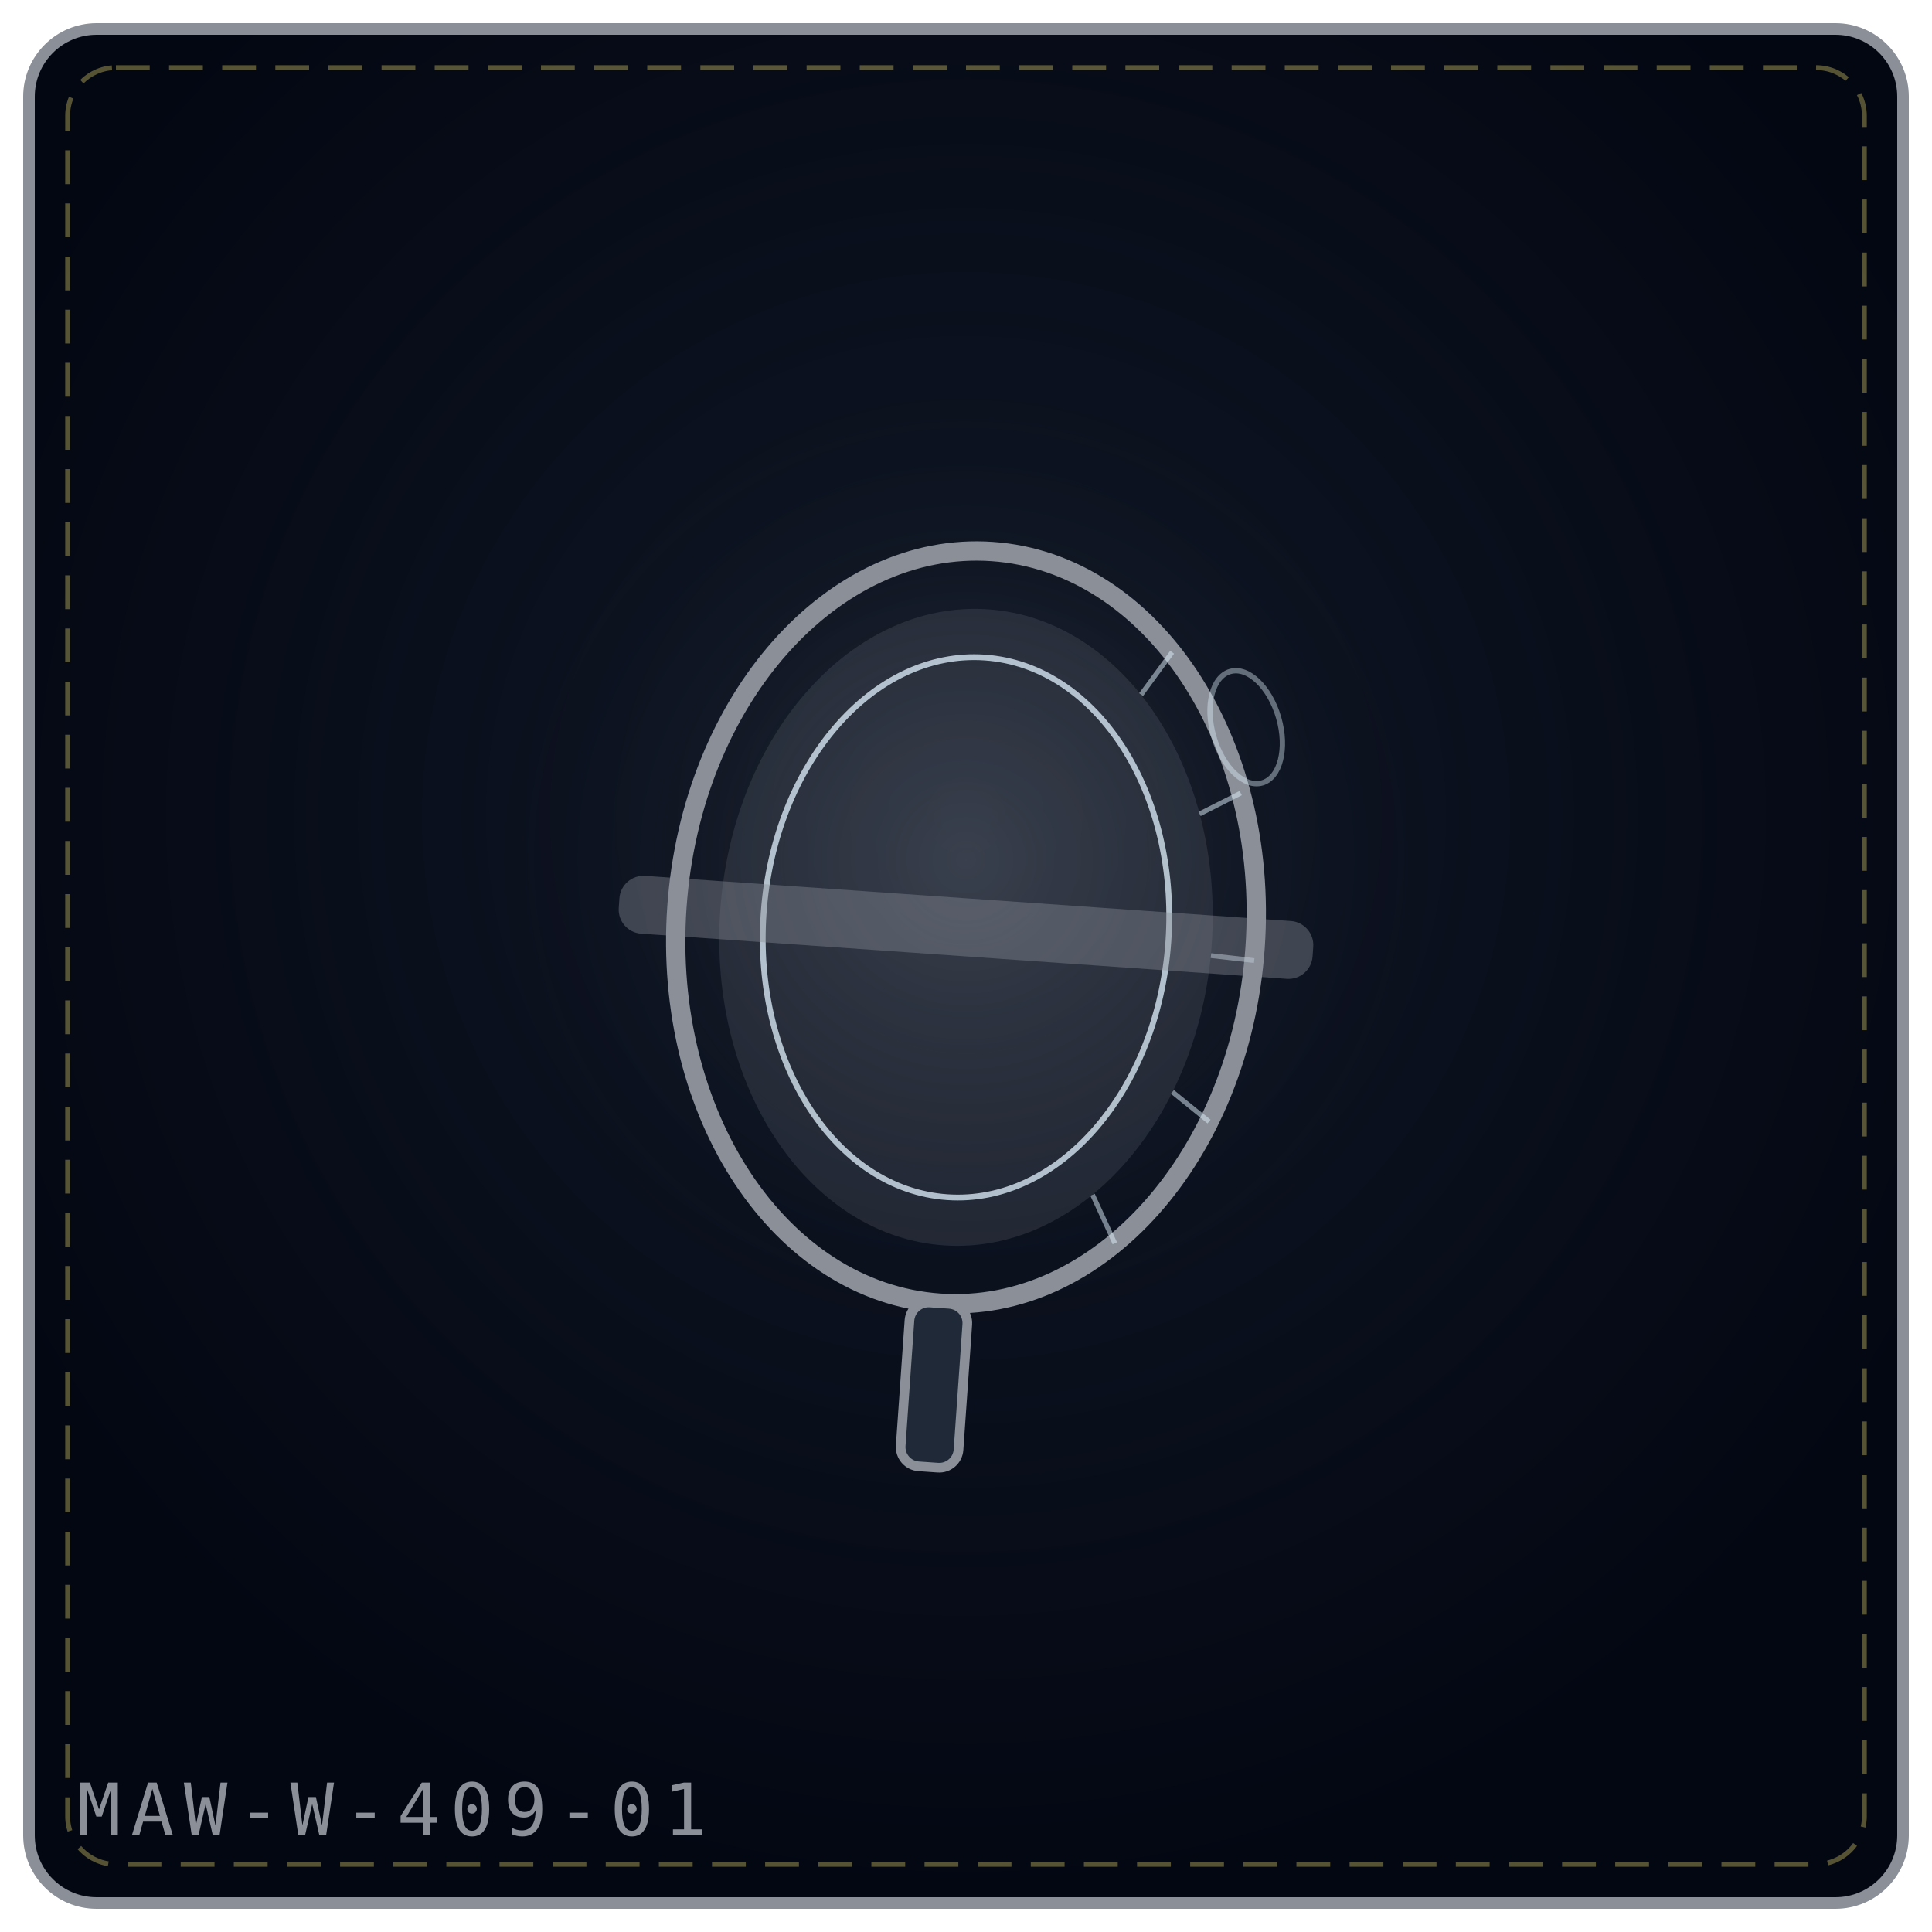
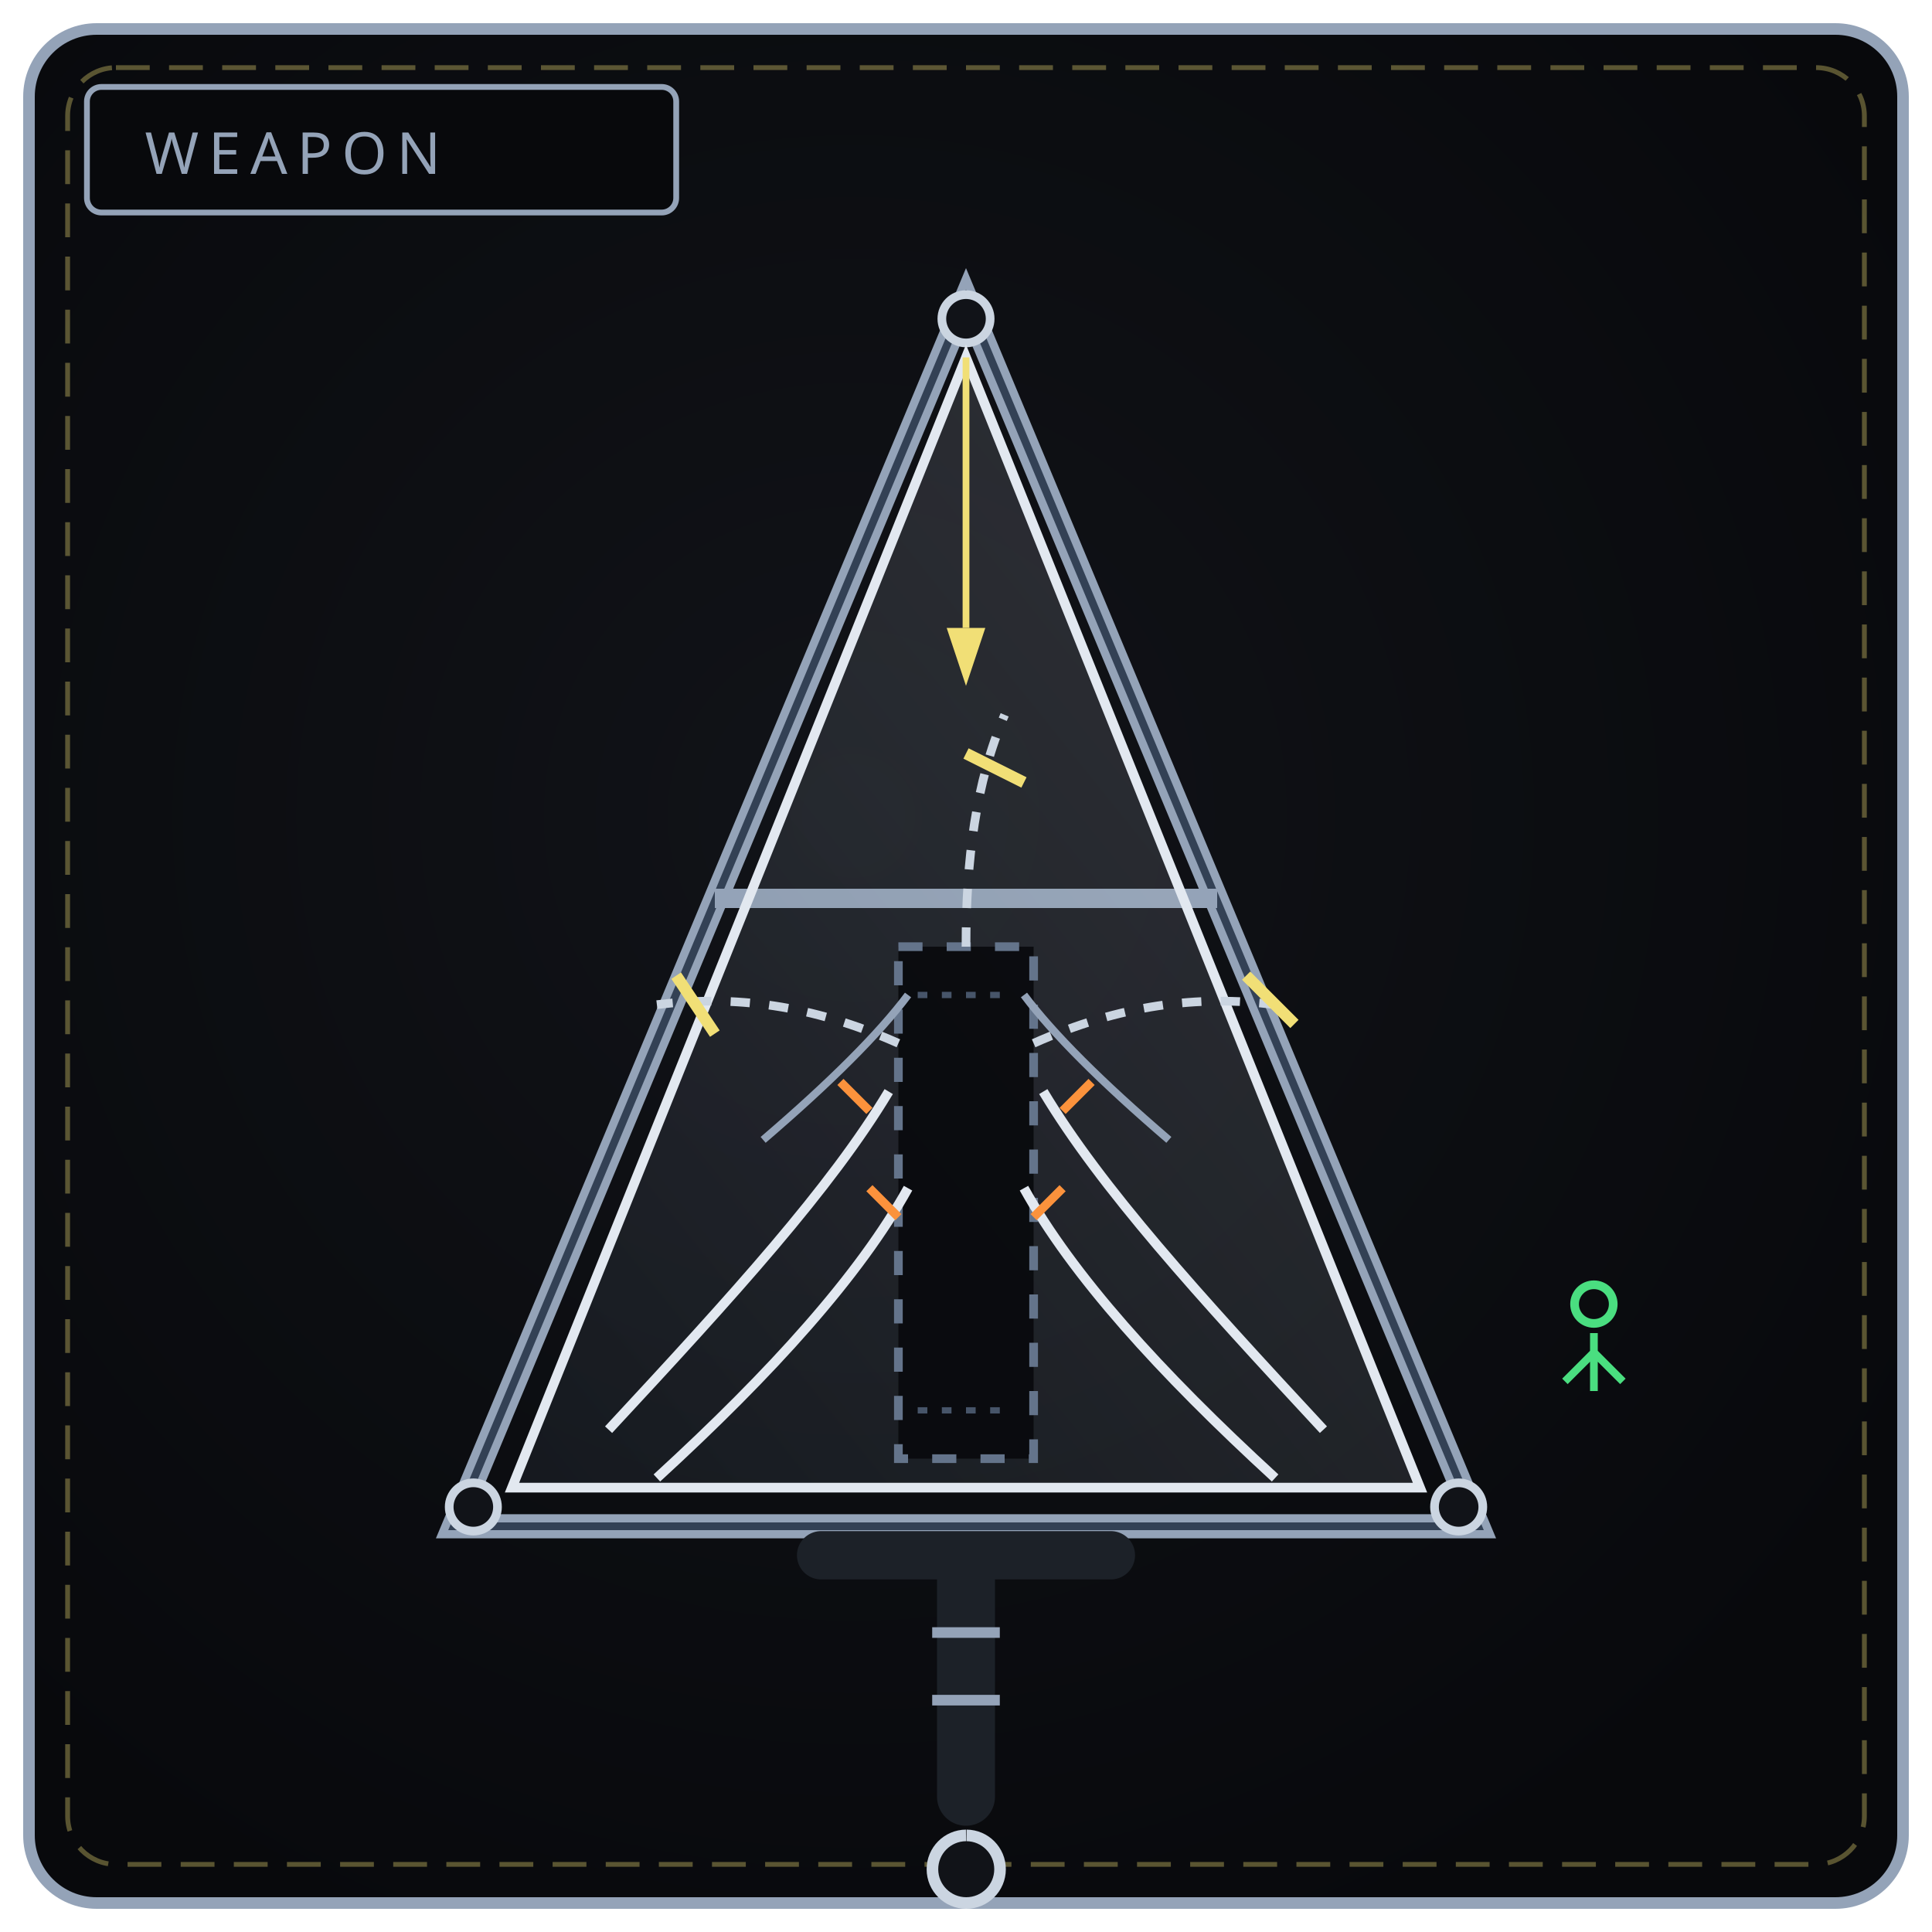
<svg xmlns="http://www.w3.org/2000/svg" viewBox="0 0 400 400" width="100%" height="100%" role="img" aria-label="THE EMPTY LENS">
  <defs>
-     <radialGradient id="bg9703cd" cx="50%" cy="42%" r="58%">
-       <stop offset="0%" stop-color="#111827" />
-       <stop offset="100%" stop-color="#030712" />
+     <radialGradient id="bw409" cx="44%" cy="42%" r="66%">
+       <stop offset="0%" stop-color="#111318" />
+       <stop offset="100%" stop-color="#08090c" />
    </radialGradient>
-     <radialGradient id="gl9703cd" cx="50%" cy="46%" r="42%">
-       <stop offset="0%" stop-color="#8a8f98" stop-opacity=".2" />
-       <stop offset="100%" stop-color="#000" stop-opacity="0" />
-     </radialGradient>
+     <linearGradient id="bl409" x1="0" y1="1" x2="1" y2="0">
+       <stop offset="0" stop-color="#475569" />
+       <stop offset="1" stop-color="#e2e8f0" />
+     </linearGradient>
  </defs>
-   <rect x="6" y="6" width="388" height="388" rx="14" fill="url(#bg9703cd)" stroke="#8a8f98" stroke-width="2.4" />
+   <rect x="6" y="6" width="388" height="388" rx="14" fill="url(#bw409)" stroke="#94a3b8" stroke-width="2.4" />
  <rect x="14" y="14" width="372" height="372" rx="10" fill="none" stroke="#f1df76" stroke-width="1" stroke-dasharray="7 4" opacity=".35" />
-   <circle cx="200" cy="188" r="125" fill="url(#gl9703cd)" />
-   <g transform="rotate(4 200.0 192.0)">
-     <ellipse cx="200.0" cy="192.0" rx="60.0" ry="78.0" fill="none" stroke="#8a8f98" stroke-width="4" />
-     <ellipse cx="200.0" cy="192.0" rx="51.0" ry="66.0" fill="#8a8f98" fill-opacity=".18" />
-     <ellipse cx="200.0" cy="192.0" rx="42.0" ry="56.0" fill="none" stroke="#e0f2fe" stroke-width="1.2" opacity=".75" />
-     <path d="M238.6 132.2 L232.8 141.4" stroke="#e0f2fe" stroke-width="1" opacity=".5" />
-     <path d="M254.8 160.3 L246.6 165.2" stroke="#e0f2fe" stroke-width="1" opacity=".5" />
-     <path d="M260.0 194.7 L251.0 194.3" stroke="#e0f2fe" stroke-width="1" opacity=".5" />
-     <path d="M253.0 228.6 L245.0 223.0" stroke="#e0f2fe" stroke-width="1" opacity=".5" />
-     <path d="M235.3 255.1 L230.0 245.4" stroke="#e0f2fe" stroke-width="1" opacity=".5" />
-     <rect x="128.0" y="186.0" width="144.0" height="12" rx="5" fill="#8a8f98" fill-opacity=".4" />
-     <rect x="194.0" y="270.0" width="12" height="34.0" rx="4" fill="#1f2937" stroke="#8a8f98" stroke-width="2" />
-   </g>
-   <g transform="rotate(-16 258.0 136.0)">
-     <ellipse cx="254.0" cy="150.0" rx="7" ry="12" fill="none" stroke="#e0f2fe" stroke-width="1.1" opacity=".4" />
-   </g>
-   <text x="16" y="380" font-family="monospace" font-size="15" letter-spacing="2" fill="#8a8f98">MAW-W-409-01</text>
+   <rect x="18" y="18" width="122" height="26" rx="3" fill="#08090c" stroke="#94a3b8" stroke-width="1.2" />
+   <text x="30" y="36" fill="#94a3b8" font-family="Impact, Arial Black, sans-serif" font-size="12" letter-spacing="2">WEAPON</text>
+   <path d="M200 62 L94 316 L306 316 Z" fill="none" stroke="#94a3b8" stroke-width="5" />
+   <path d="M200 62 L94 316 L306 316 Z" fill="none" stroke="#334155" stroke-width="1.6" />
+   <path d="M148 186 L252 186" stroke="#94a3b8" stroke-width="4" />
+   <circle cx="200" cy="66" r="5" fill="#111318" stroke="#cbd5e1" stroke-width="1.8" />
+   <circle cx="98" cy="312" r="5" fill="#111318" stroke="#cbd5e1" stroke-width="1.8" />
+   <circle cx="302" cy="312" r="5" fill="#111318" stroke="#cbd5e1" stroke-width="1.8" />
+   <path d="M200 74 L106 308 L294 308 Z" fill="url(#bl409)" fill-opacity=".16" stroke="#e2e8f0" stroke-width="2" />
+   <rect x="186" y="196" width="28" height="106" fill="#08090c" opacity=".9" />
+   <rect x="186" y="196" width="28" height="106" fill="none" stroke="#64748b" stroke-width="1.8" stroke-dasharray="5 5" />
+   <path d="M190 206 L210 206 M190 292 L210 292" stroke="#475569" stroke-width="1.3" stroke-dasharray="2 3" />
+   <path d="M126 296 C 152 268, 172 246, 184 226 M136 306 C 160 284, 178 264, 188 246" fill="none" stroke="#e2e8f0" stroke-width="2" />
+   <path d="M274 296 C 248 268, 228 246, 216 226 M264 306 C 240 284, 222 264, 212 246" fill="none" stroke="#e2e8f0" stroke-width="2" />
+   <path d="M158 236 C 172 224, 182 214, 188 206 M242 236 C 228 224, 218 214, 212 206" fill="none" stroke="#94a3b8" stroke-width="1.6" />
+   <path d="M180 230 L174 224 M220 230 L226 224 M186 252 L180 246 M214 252 L220 246" stroke="#fb923c" stroke-width="1.8" />
+   <path d="M186 216 C 168 208, 152 206, 136 208 M214 216 C 232 208, 248 206, 264 208 M200 196 C 200 178, 202 162, 208 148" fill="none" stroke="#cbd5e1" stroke-width="1.8" stroke-dasharray="4 4" />
+   <path d="M140 202 L148 214 M258 202 L268 212 M200 156 L212 162" stroke="#f1df76" stroke-width="2.4" />
+   <circle cx="330" cy="270" r="4" fill="none" stroke="#4ade80" stroke-width="1.8" />
+   <path d="M330 276 L330 288 M330 280 L324 286 M330 280 L336 286" stroke="#4ade80" stroke-width="1.6" />
+   <path d="M200 74 L200 130" stroke="#f1df76" stroke-width="1.4" />
+   <path d="M196 130 L204 130 L200 142 Z" fill="#f1df76" />
+   <path d="M170 322 L230 322" stroke="#1c2128" stroke-width="10" stroke-linecap="round" />
+   <path d="M200 326 L200 372" stroke="#1c2128" stroke-width="12" stroke-linecap="round" />
+   <path d="M193 338 L207 338 M193 352 L207 352" stroke="#94a3b8" stroke-width="2.2" />
+   <path d="M200 380 a7 7 0 1 0 .1 0" fill="#111318" stroke="#cbd5e1" stroke-width="2.4" />
</svg>
